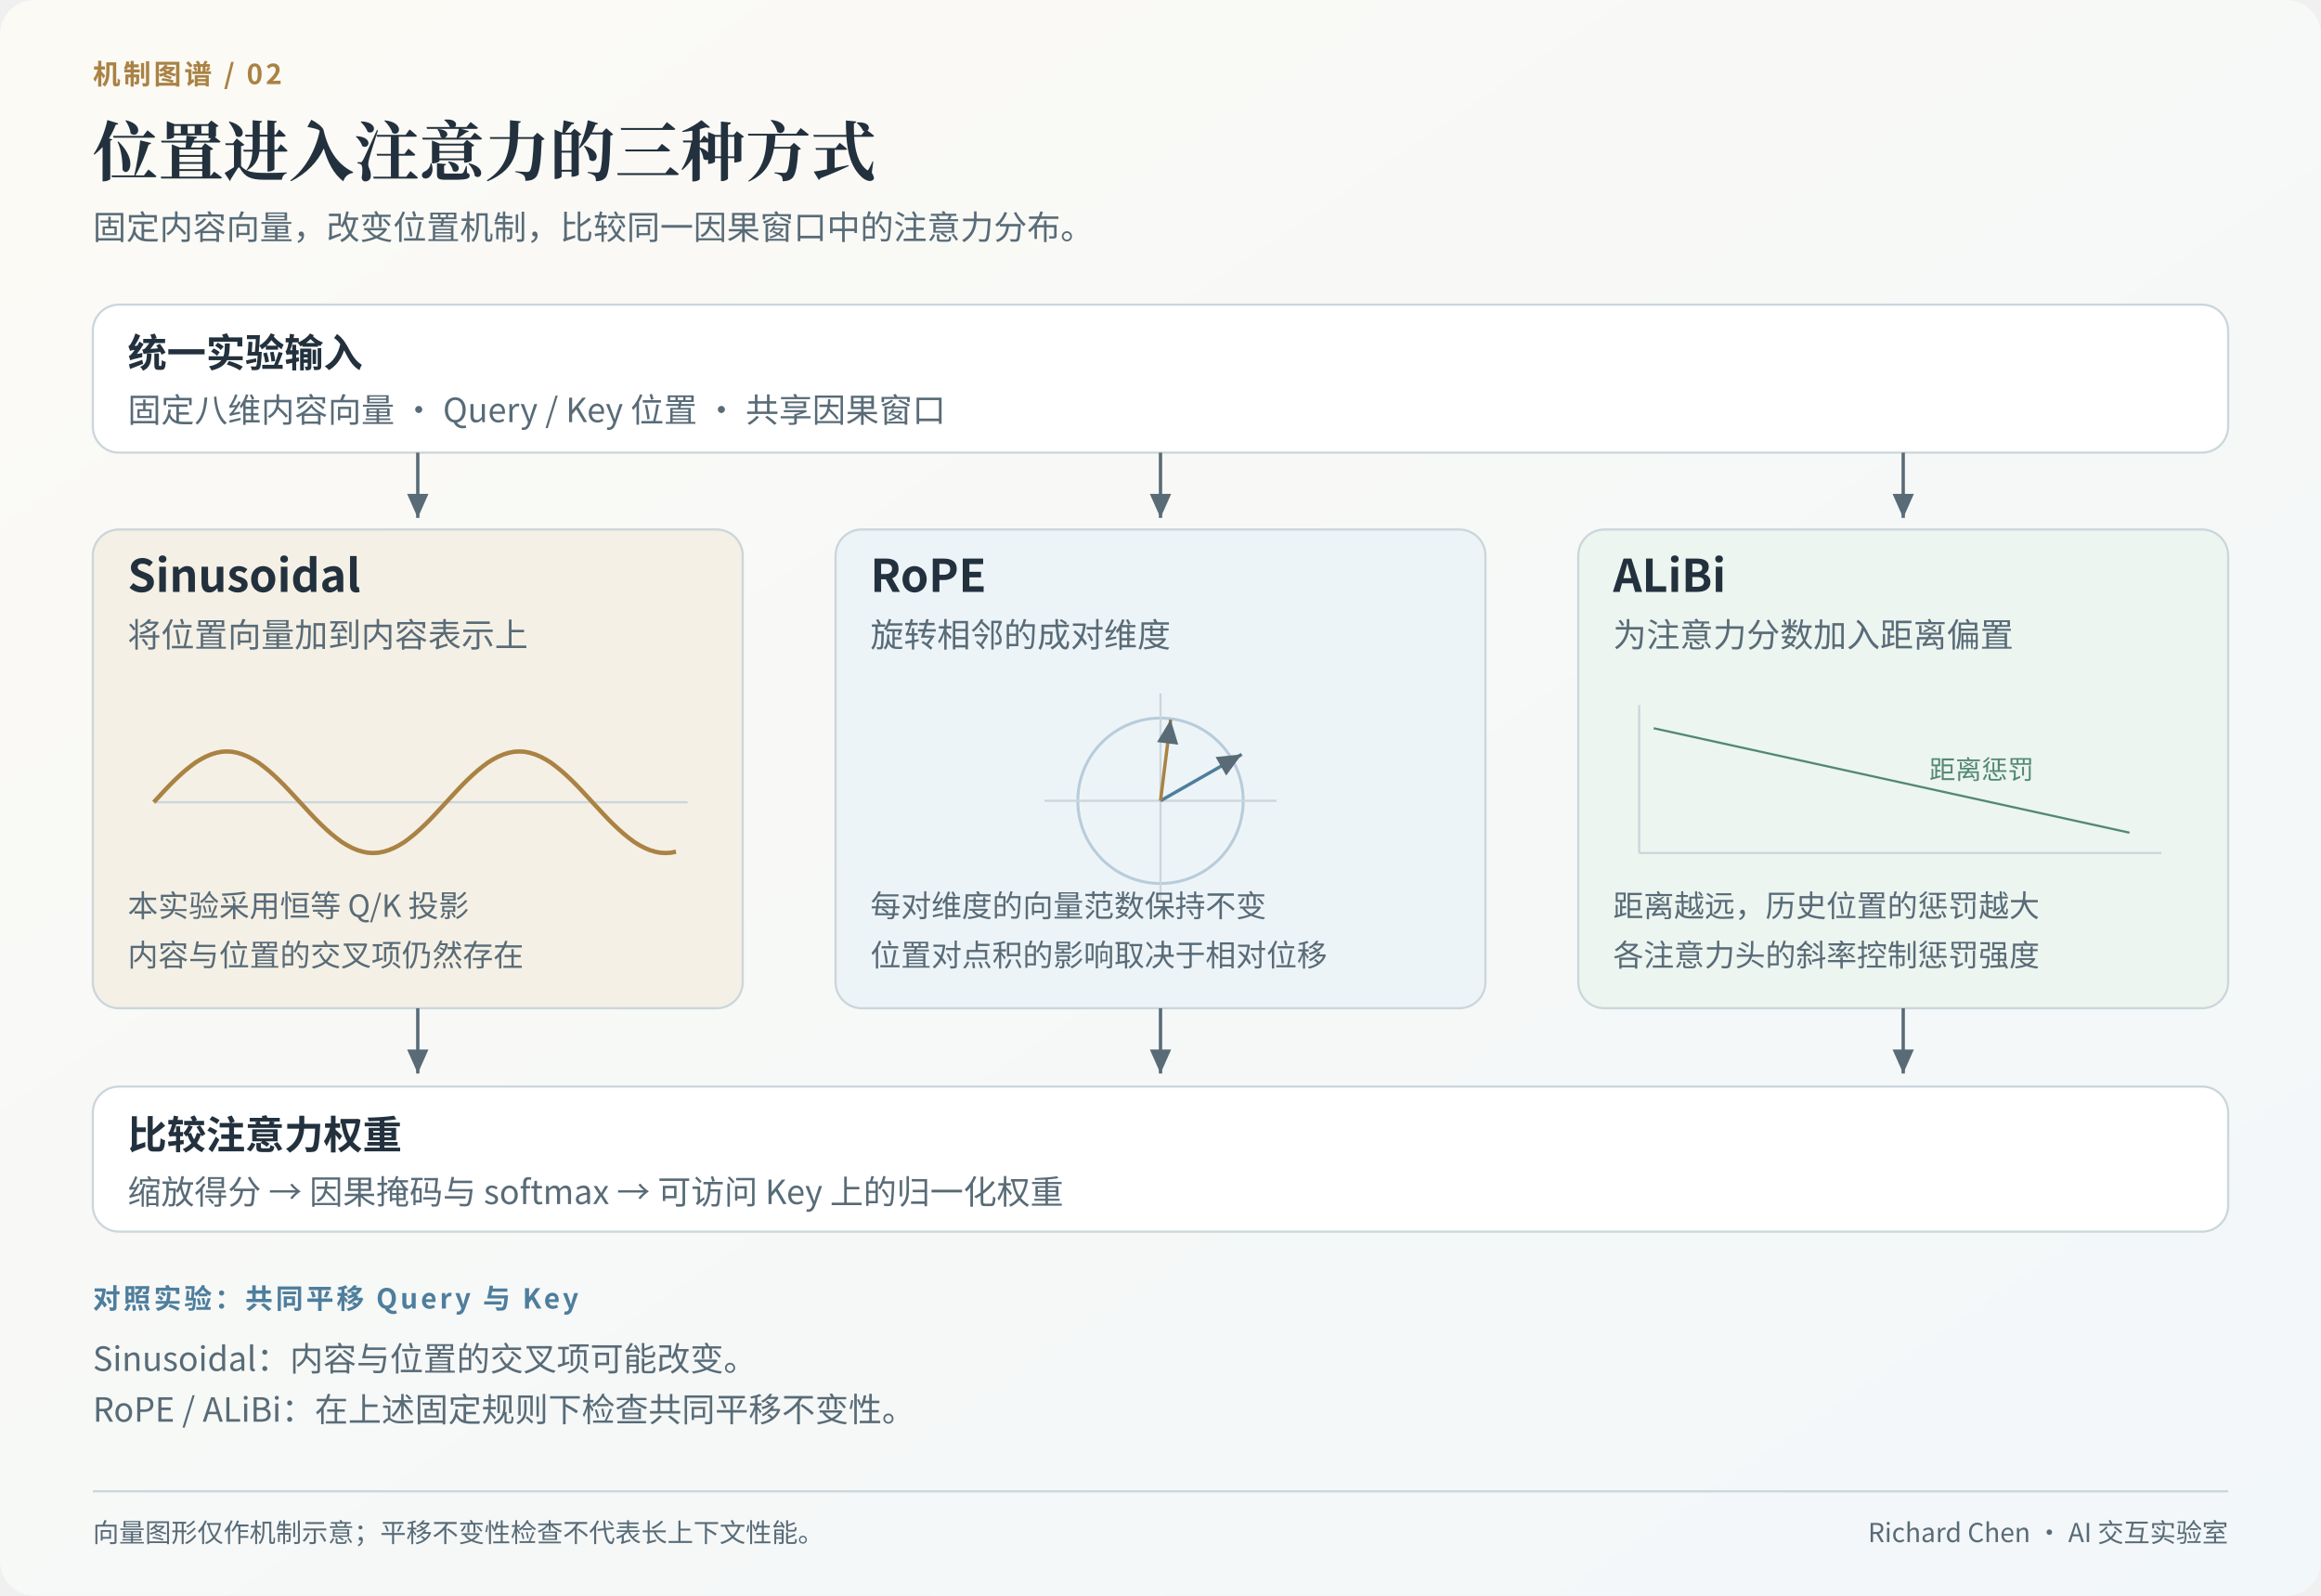
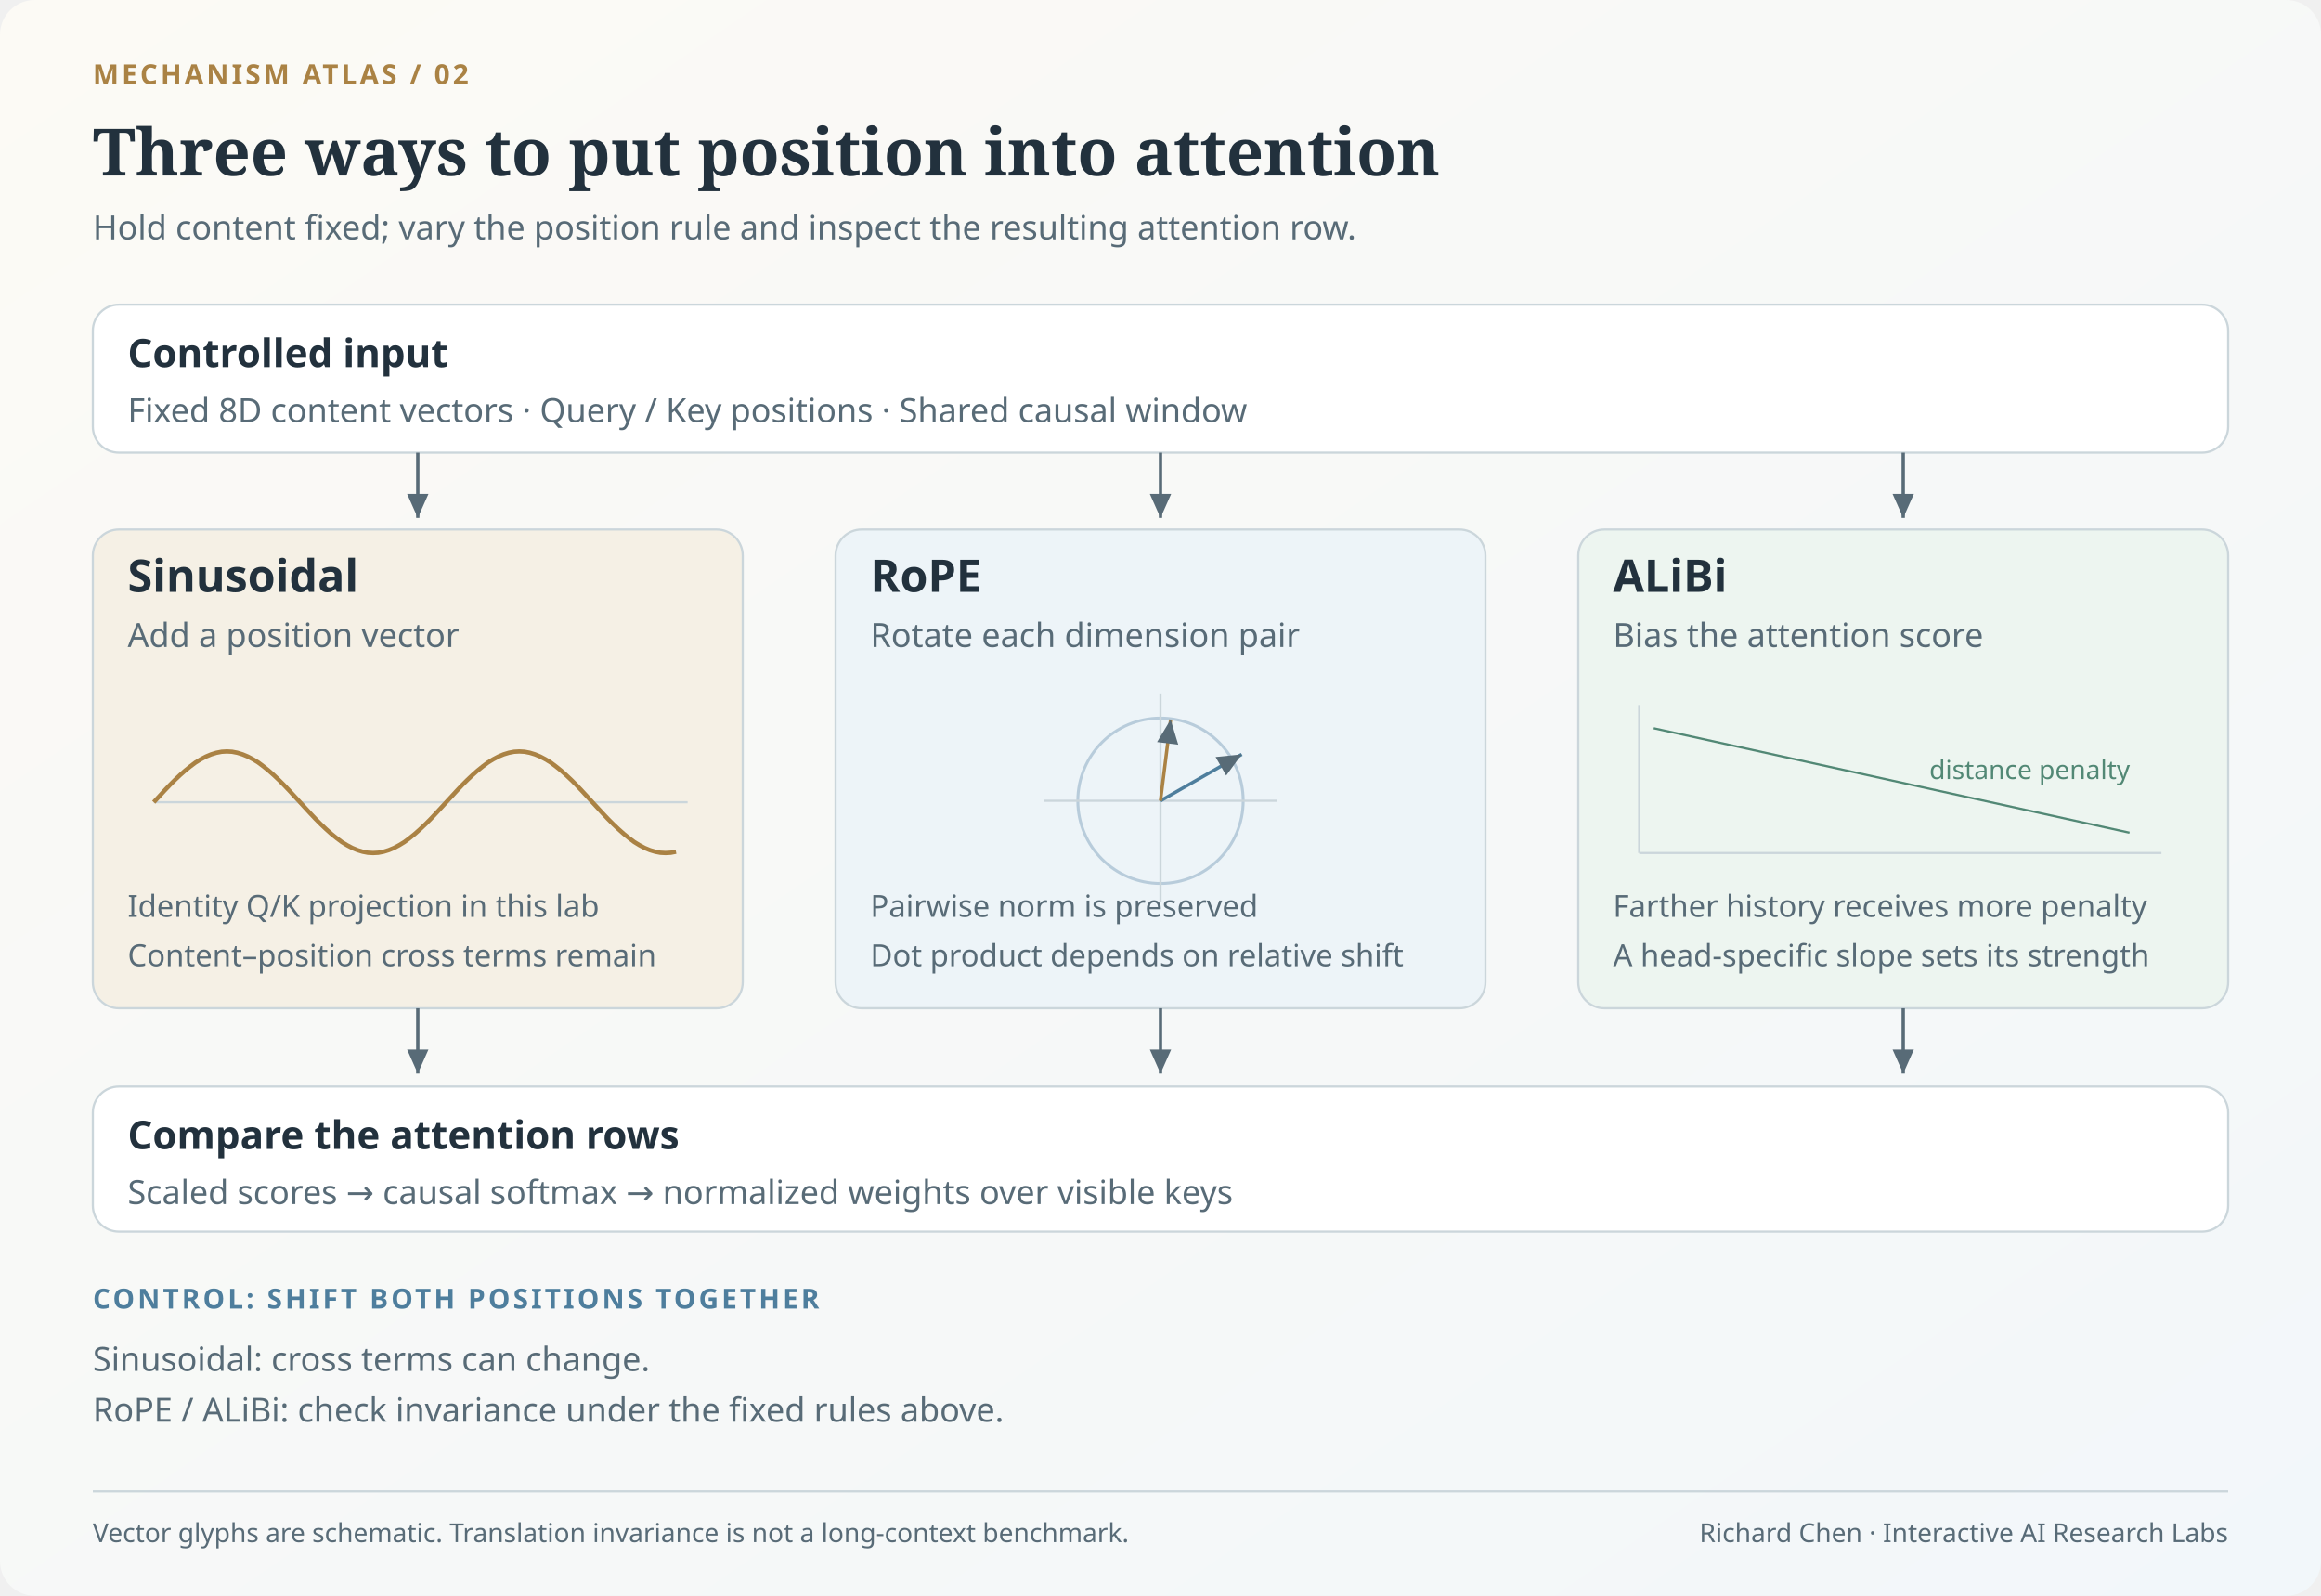
<svg xmlns="http://www.w3.org/2000/svg" width="1600" height="1100" viewBox="0 0 1600 1100" role="img" aria-labelledby="title desc">
  <defs>
    <linearGradient id="paper" x1="0" y1="0" x2="1" y2="1">
      <stop stop-color="#FCFAF5" />
      <stop offset="1" stop-color="#F2F7FA" />
    </linearGradient>
    <marker id="arrow" viewBox="0 0 10 10" refX="9" refY="5" markerWidth="8" markerHeight="8" orient="auto-start-reverse">
      <path d="M 0 1 L 9 5 L 0 9 Z" fill="#586B77" />
    </marker>
-     <style>text{font-family:"PingFang SC","Noto Sans CJK SC","Avenir Next",sans-serif;fill:#22313D}.display{font-family:"Songti SC","Noto Serif CJK SC",Charter,serif;font-weight:700}.small{letter-spacing:2px;font-weight:600}</style>
+     <style>text{font-family:"Avenir Next","Trebuchet MS",sans-serif;fill:#22313D}.display{font-family:Charter,Georgia,serif;font-weight:700}.small{letter-spacing:2px;font-weight:600}</style>
  </defs>
  <rect width="1600" height="1100" rx="24" fill="url(#paper)" />
-   <text x="64" y="58" font-size="19" style="fill:#AA8244" class="small">机制图谱  /  02</text>
-   <text x="64" y="121" font-size="45" style="fill:#22313D" class="display">位置进入注意力的三种方式</text>
-   <text x="64" y="165" font-size="23" style="fill:#586B77" class="">固定内容向量，改变位置机制，比较同一因果窗口中的注意力分布。</text>
+   <text x="64" y="58" font-size="19" style="fill:#AA8244" class="small">MECHANISM ATLAS  /  02</text>
+   <text x="64" y="121" font-size="45" style="fill:#22313D" class="display">Three ways to put position into attention</text>
+   <text x="64" y="165" font-size="23" style="fill:#586B77" class="">Hold content fixed; vary the position rule and inspect the resulting attention row.</text>
  <rect x="64" y="210" width="1472" height="102" rx="18" fill="#FFFFFF" stroke="#CBD6DB" stroke-width="1.5" />
-   <text x="88" y="253" font-size="27" style="fill:#22313D" class="" font-weight="600">统一实验输入</text>
-   <text x="88" y="291" font-size="23" style="fill:#586B77" class="">固定八维内容向量  ·  Query / Key 位置  ·  共享因果窗口</text>
+   <text x="88" y="253" font-size="27" style="fill:#22313D" class="" font-weight="600">Controlled input</text>
+   <text x="88" y="291" font-size="23" style="fill:#586B77" class="">Fixed 8D content vectors  ·  Query / Key positions  ·  Shared causal window</text>
  <path d="M 288 312 L 288 357" fill="none" stroke="#586B77" stroke-width="2.3" stroke-linejoin="round" marker-end="url(#arrow)" />
  <path d="M 800 312 L 800 357" fill="none" stroke="#586B77" stroke-width="2.3" stroke-linejoin="round" marker-end="url(#arrow)" />
  <path d="M 1312 312 L 1312 357" fill="none" stroke="#586B77" stroke-width="2.3" stroke-linejoin="round" marker-end="url(#arrow)" />
  <rect x="64" y="365" width="448" height="330" rx="18" fill="#F5F0E5" stroke="#CBD6DB" stroke-width="1.5" />
  <text x="88" y="408" font-size="31" style="fill:#22313D" class="" font-weight="600">Sinusoidal</text>
-   <text x="88" y="446" font-size="23" style="fill:#586B77" class="">将位置向量加到内容表示上</text>
+   <text x="88" y="446" font-size="23" style="fill:#586B77" class="">Add a position vector</text>
  <rect x="576" y="365" width="448" height="330" rx="18" fill="#EDF4F8" stroke="#CBD6DB" stroke-width="1.5" />
  <text x="600" y="408" font-size="31" style="fill:#22313D" class="" font-weight="600">RoPE</text>
-   <text x="600" y="446" font-size="23" style="fill:#586B77" class="">旋转相邻的成对维度</text>
+   <text x="600" y="446" font-size="23" style="fill:#586B77" class="">Rotate each dimension pair</text>
  <rect x="1088" y="365" width="448" height="330" rx="18" fill="#EDF5F0" stroke="#CBD6DB" stroke-width="1.5" />
  <text x="1112" y="408" font-size="31" style="fill:#22313D" class="" font-weight="600">ALiBi</text>
-   <text x="1112" y="446" font-size="23" style="fill:#586B77" class="">为注意力分数加入距离偏置</text>
+   <text x="1112" y="446" font-size="23" style="fill:#586B77" class="">Bias the attention score</text>
  <path d="M 106 553 L 474 553" stroke="#CBD6DB" stroke-width="1.5" fill="none" />
  <polyline points="106.0,553.0 109.6,549.1 113.2,545.2 116.8,541.4 120.4,537.8 124.0,534.4 127.6,531.2 131.2,528.3 134.8,525.6 138.4,523.4 142.0,521.5 145.6,520.0 149.2,518.9 152.8,518.2 156.4,518.0 160.0,518.2 163.6,518.9 167.2,520.0 170.8,521.5 174.4,523.4 178.0,525.6 181.6,528.3 185.2,531.2 188.8,534.4 192.4,537.8 196.0,541.4 199.6,545.2 203.2,549.1 206.8,553.0 210.4,556.9 214.0,560.8 217.6,564.6 221.2,568.2 224.8,571.6 228.4,574.8 232.0,577.7 235.6,580.4 239.2,582.6 242.8,584.5 246.4,586.0 250.0,587.1 253.6,587.8 257.2,588.0 260.8,587.8 264.4,587.1 268.0,586.0 271.6,584.5 275.2,582.6 278.8,580.4 282.4,577.7 286.0,574.8 289.6,571.6 293.2,568.2 296.8,564.6 300.4,560.8 304.0,556.9 307.6,553.0 311.2,549.1 314.8,545.2 318.4,541.4 322.0,537.8 325.6,534.4 329.2,531.2 332.8,528.3 336.4,525.6 340.0,523.4 343.6,521.5 347.2,520.0 350.8,518.9 354.4,518.2 358.0,518.0 361.6,518.2 365.2,518.9 368.8,520.0 372.4,521.5 376.0,523.4 379.6,525.6 383.2,528.3 386.8,531.2 390.4,534.4 394.0,537.8 397.6,541.4 401.2,545.2 404.8,549.1 408.4,553.0 412.0,556.9 415.6,560.8 419.2,564.6 422.8,568.2 426.4,571.6 430.0,574.8 433.6,577.7 437.2,580.4 440.8,582.6 444.4,584.5 448.0,586.0 451.6,587.1 455.2,587.8 458.8,588.0 462.4,587.8 466.0,587.1" fill="none" stroke="#AA8244" stroke-width="3" />
-   <text x="88" y="632" font-size="21" style="fill:#586B77" class="">本实验采用恒等 Q/K 投影</text>
-   <text x="88" y="666" font-size="21" style="fill:#586B77" class="">内容与位置的交叉项仍然存在</text>
+   <text x="88" y="632" font-size="21" style="fill:#586B77" class="">Identity Q/K projection in this lab</text>
+   <text x="88" y="666" font-size="21" style="fill:#586B77" class="">Content–position cross terms remain</text>
  <circle cx="800" cy="552" r="57" fill="none" stroke="#B8CCDB" stroke-width="2" />
  <path d="M 720 552 L 880 552" stroke="#CBD6DB" stroke-width="1.5" fill="none" />
  <path d="M 800 478 L 800 622" stroke="#CBD6DB" stroke-width="1.5" fill="none" />
  <path d="M 800 552 L 856 520" fill="none" stroke="#4E7E9D" stroke-width="2.3" stroke-linejoin="round" marker-end="url(#arrow)" />
  <path d="M 800 552 L 807 496" fill="none" stroke="#AA8244" stroke-width="2.3" stroke-linejoin="round" marker-end="url(#arrow)" />
-   <text x="600" y="632" font-size="21" style="fill:#586B77" class="">每对维度的向量范数保持不变</text>
-   <text x="600" y="666" font-size="21" style="fill:#586B77" class="">位置对点积的影响取决于相对位移</text>
+   <text x="600" y="632" font-size="21" style="fill:#586B77" class="">Pairwise norm is preserved</text>
+   <text x="600" y="666" font-size="21" style="fill:#586B77" class="">Dot product depends on relative shift</text>
  <path d="M 1130 588 L 1490 588" stroke="#CBD6DB" stroke-width="1.5" fill="none" />
  <path d="M 1130 486 L 1130 588" stroke="#CBD6DB" stroke-width="1.5" fill="none" />
  <path d="M 1140 502 L 1468 574" stroke="#528875" stroke-width="1.5" fill="none" />
-   <text x="1330" y="537" font-size="18" style="fill:#528875" class="">距离惩罚</text>
-   <text x="1112" y="632" font-size="21" style="fill:#586B77" class="">距离越远，历史位置的惩罚越大</text>
-   <text x="1112" y="666" font-size="21" style="fill:#586B77" class="">各注意力头的斜率控制惩罚强度</text>
+   <text x="1330" y="537" font-size="18" style="fill:#528875" class="">distance penalty</text>
+   <text x="1112" y="632" font-size="21" style="fill:#586B77" class="">Farther history receives more penalty</text>
+   <text x="1112" y="666" font-size="21" style="fill:#586B77" class="">A head-specific slope sets its strength</text>
  <path d="M 288 695 L 288 740" fill="none" stroke="#586B77" stroke-width="2.3" stroke-linejoin="round" marker-end="url(#arrow)" />
  <path d="M 800 695 L 800 740" fill="none" stroke="#586B77" stroke-width="2.3" stroke-linejoin="round" marker-end="url(#arrow)" />
  <path d="M 1312 695 L 1312 740" fill="none" stroke="#586B77" stroke-width="2.3" stroke-linejoin="round" marker-end="url(#arrow)" />
  <rect x="64" y="749" width="1472" height="100" rx="18" fill="#FFFFFF" stroke="#CBD6DB" stroke-width="1.5" />
-   <text x="88" y="792" font-size="27" style="fill:#22313D" class="" font-weight="600">比较注意力权重</text>
-   <text x="88" y="830" font-size="23" style="fill:#586B77" class="">缩放得分 → 因果掩码与 softmax → 可访问 Key 上的归一化权重</text>
-   <text x="64" y="902" font-size="19" style="fill:#4E7E9D" class="small">对照实验：共同平移 Query 与 Key</text>
-   <text x="64" y="945" font-size="23" style="fill:#586B77" class="">Sinusoidal：内容与位置的交叉项可能改变。</text>
-   <text x="64" y="980" font-size="23" style="fill:#586B77" class="">RoPE / ALiBi：在上述固定规则下检查共同平移不变性。</text>
+   <text x="88" y="792" font-size="27" style="fill:#22313D" class="" font-weight="600">Compare the attention rows</text>
+   <text x="88" y="830" font-size="23" style="fill:#586B77" class="">Scaled scores → causal softmax → normalized weights over visible keys</text>
+   <text x="64" y="902" font-size="19" style="fill:#4E7E9D" class="small">CONTROL: SHIFT BOTH POSITIONS TOGETHER</text>
+   <text x="64" y="945" font-size="23" style="fill:#586B77" class="">Sinusoidal: cross terms can change.</text>
+   <text x="64" y="980" font-size="23" style="fill:#586B77" class="">RoPE / ALiBi: check invariance under the fixed rules above.</text>
  <path d="M 64 1028 L 1536 1028" stroke="#CBD6DB" stroke-width="1.5" fill="none" />
-   <text x="64" y="1063" font-size="18" style="fill:#586B77" class="">向量图形仅作机制示意；平移不变性检查不代表长上下文性能。</text>
-   <text x="1536" y="1063" font-size="18" style="fill:#586B77" class="" text-anchor="end">Richard Chen  ·  AI 交互实验室</text>
+   <text x="64" y="1063" font-size="18" style="fill:#586B77" class="">Vector glyphs are schematic. Translation invariance is not a long-context benchmark.</text>
+   <text x="1536" y="1063" font-size="18" style="fill:#586B77" class="" text-anchor="end">Richard Chen  ·  Interactive AI Research Labs</text>
</svg>
